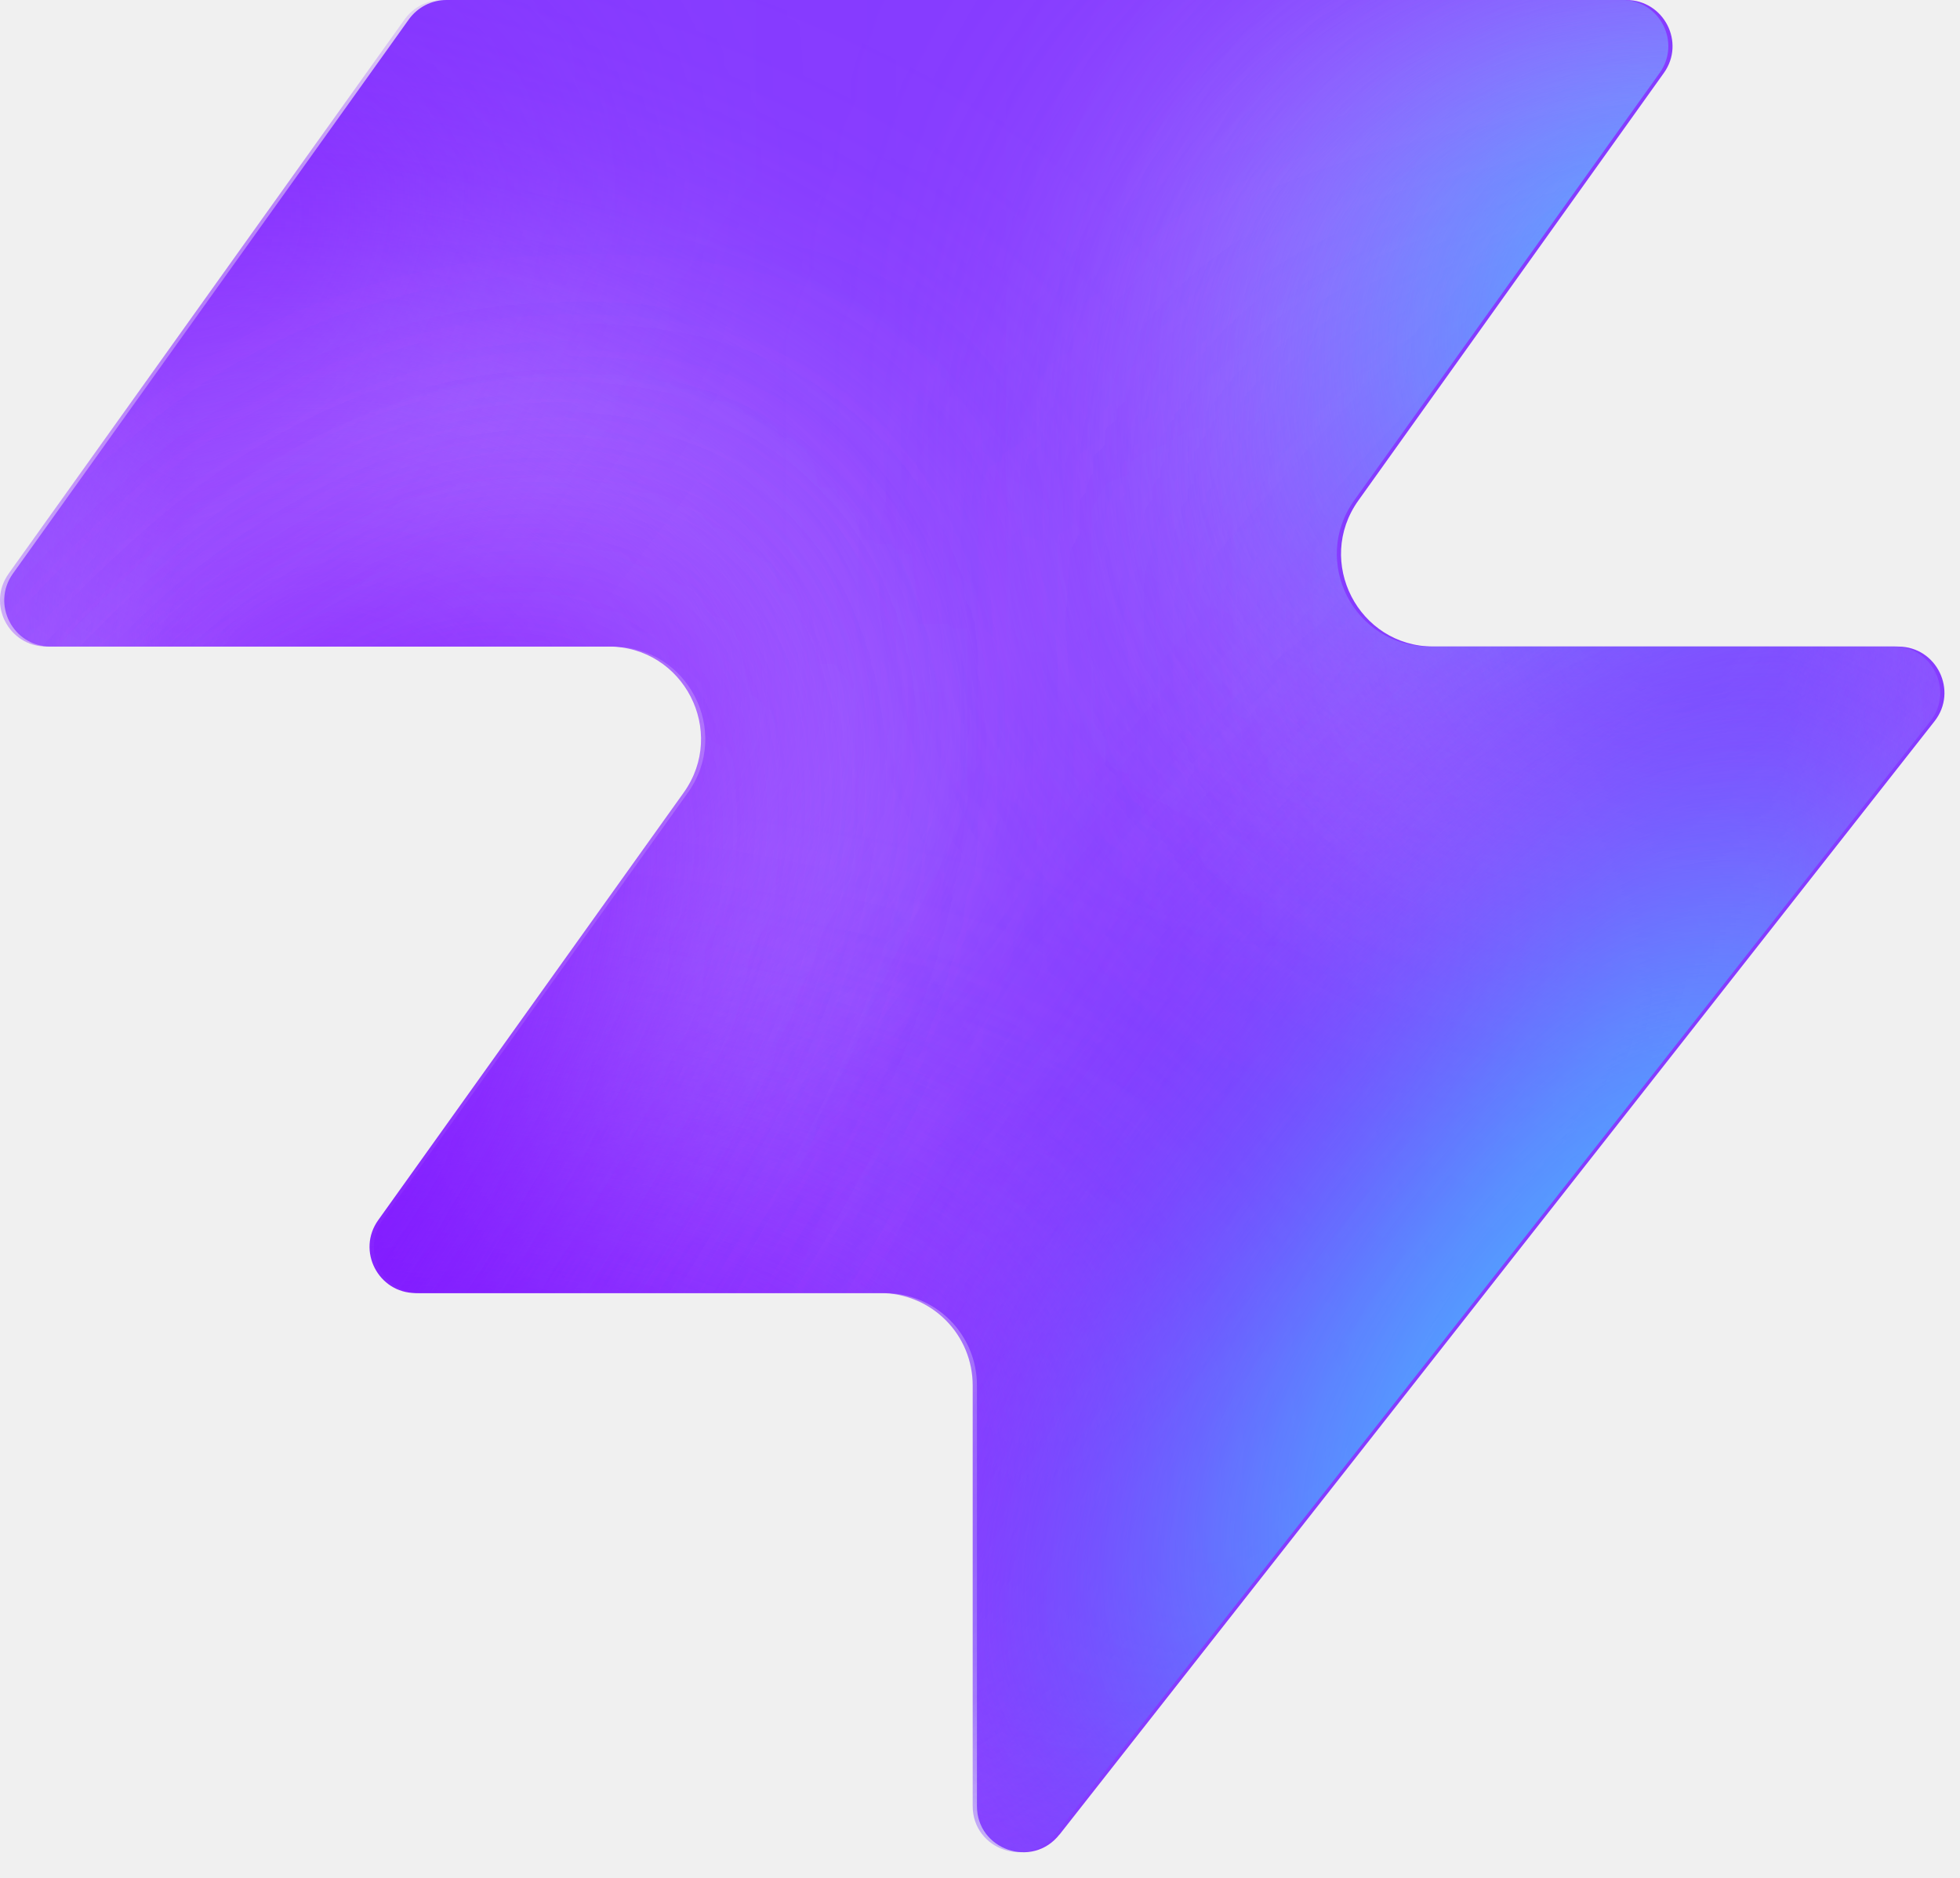
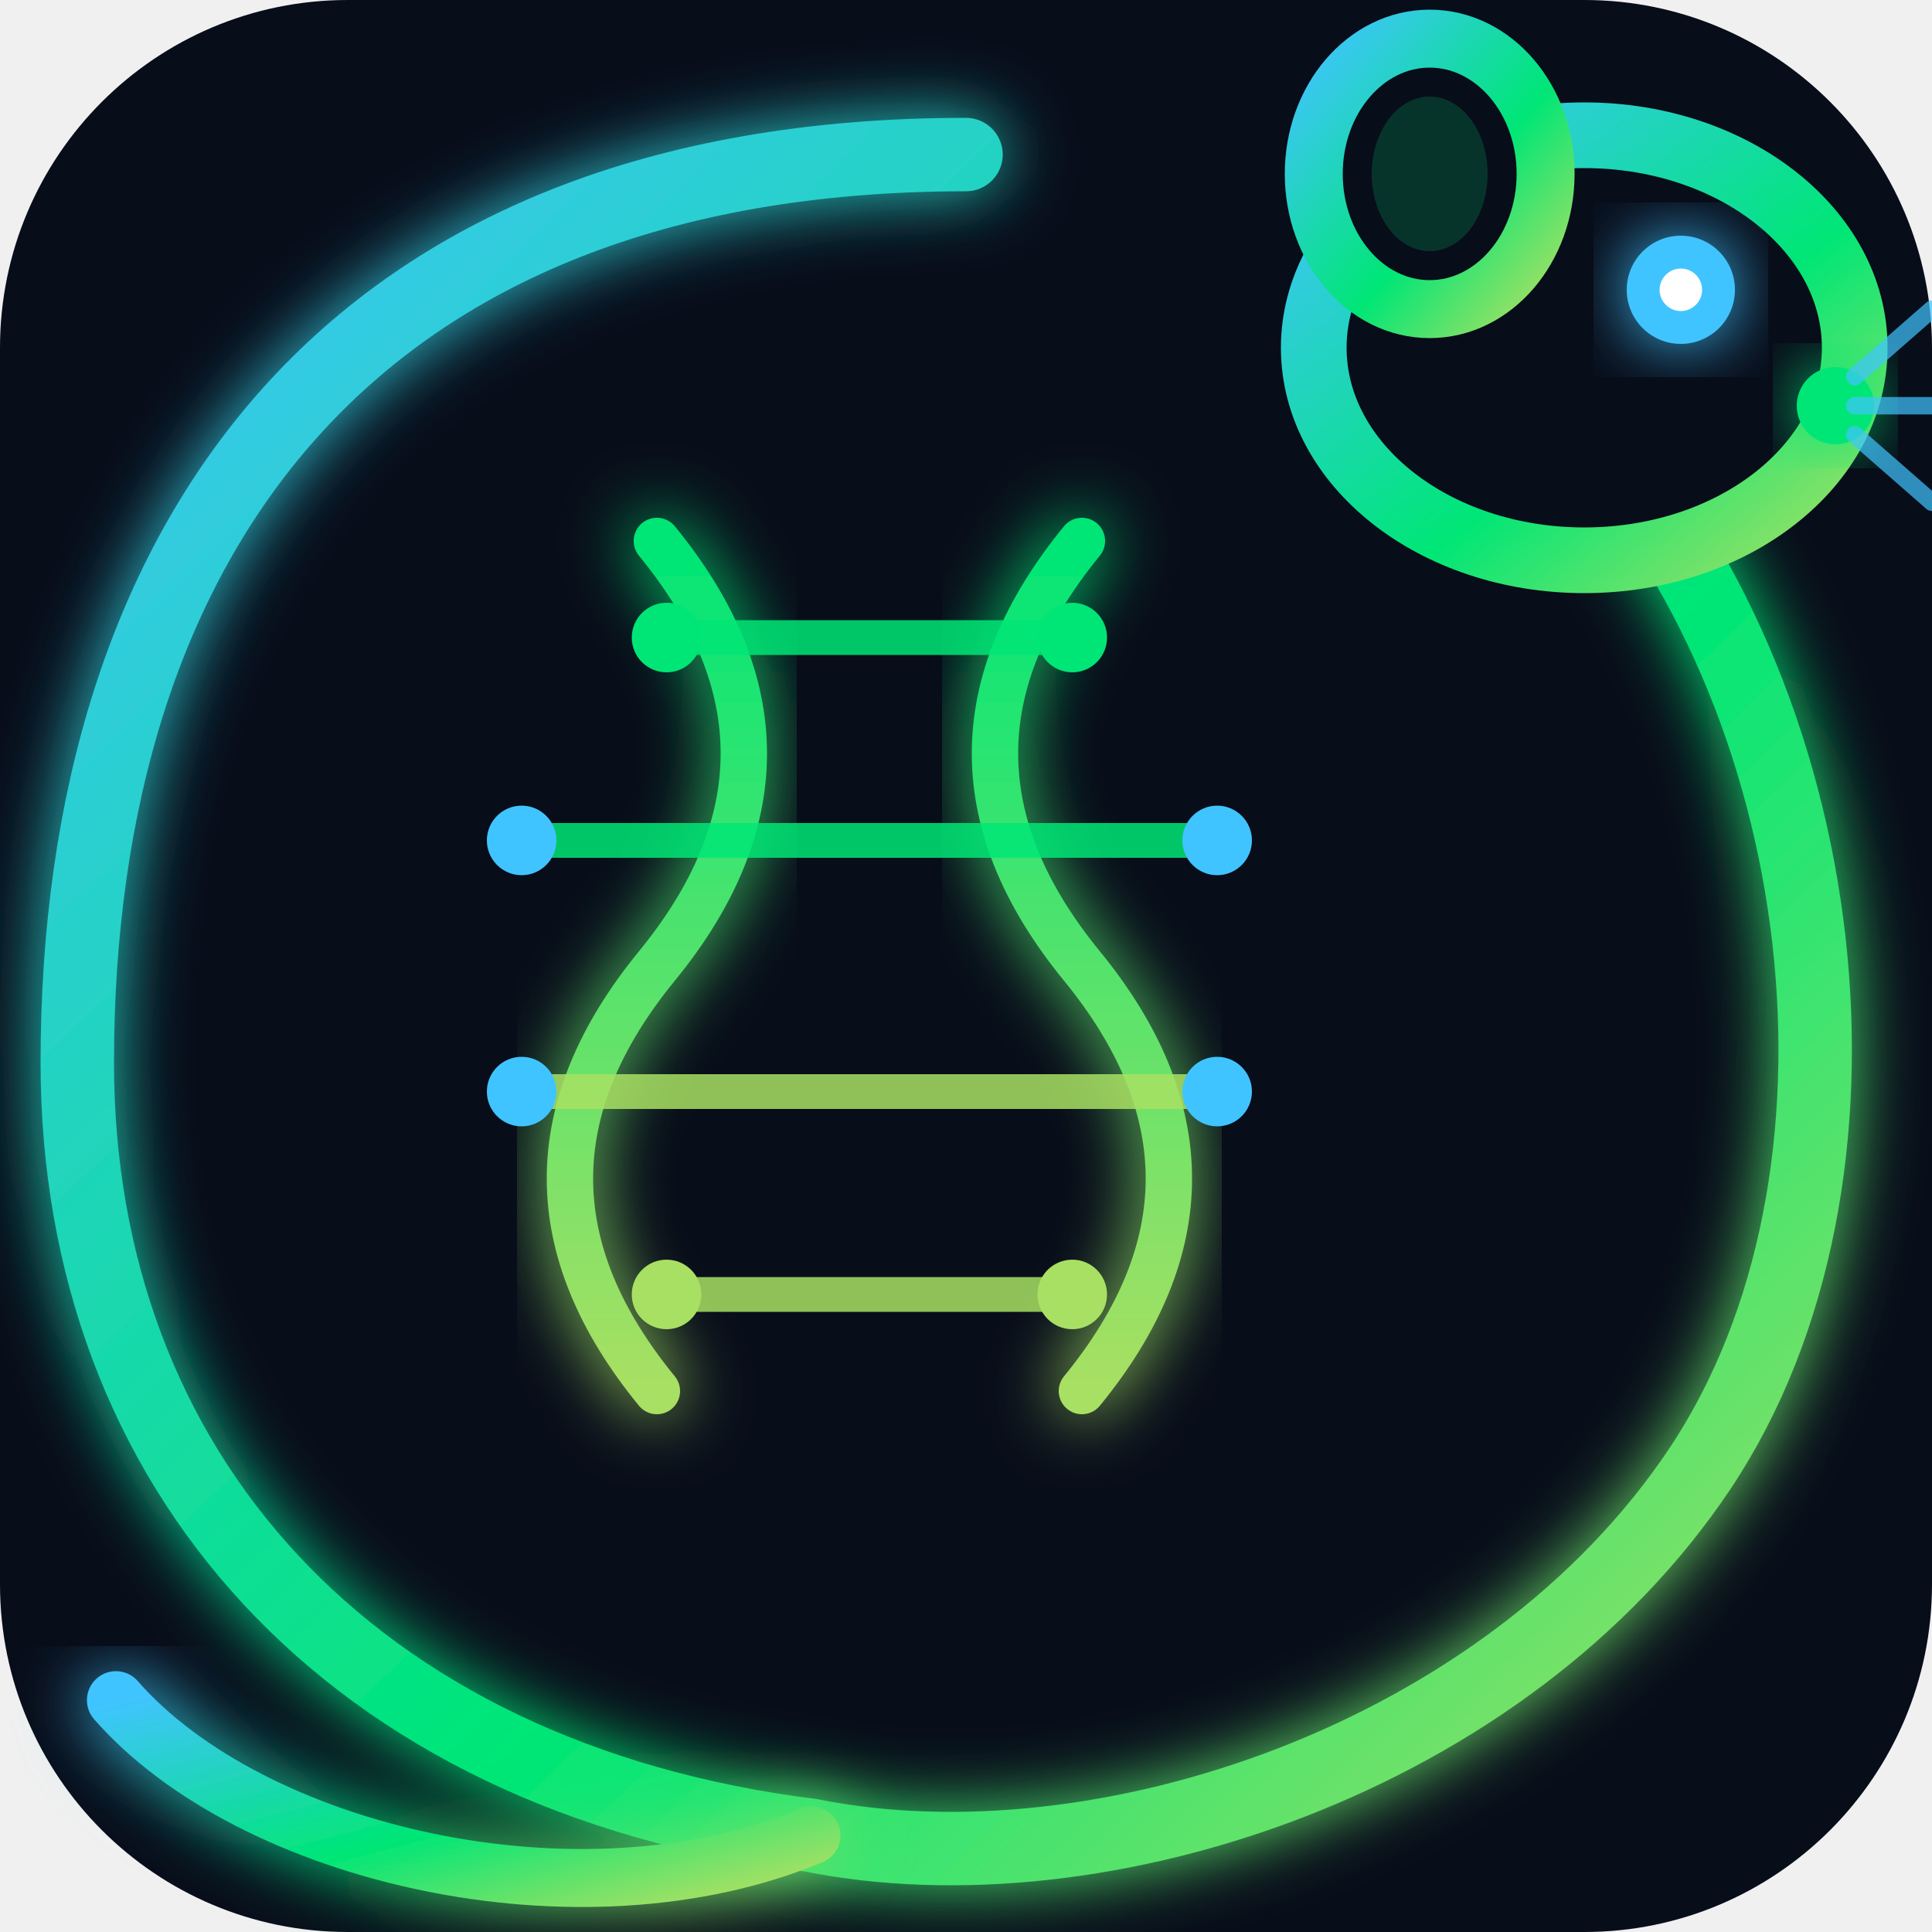
- <svg xmlns="http://www.w3.org/2000/svg" width="48" height="46" fill="none" viewBox="0 0 48 46">
-   <path fill="#863bff" d="M25.946 44.938c-.664.845-2.021.375-2.021-.698V33.937a2.26 2.26 0 0 0-2.262-2.262H10.287c-.92 0-1.456-1.04-.92-1.788l7.48-10.471c1.07-1.497 0-3.578-1.842-3.578H1.237c-.92 0-1.456-1.04-.92-1.788L10.013.474c.214-.297.556-.474.92-.474h28.894c.92 0 1.456 1.04.92 1.788l-7.48 10.471c-1.07 1.498 0 3.579 1.842 3.579h11.377c.943 0 1.473 1.088.89 1.83L25.947 44.94z" style="fill:#863bff;fill:color(display-p3 .525 .23 1);fill-opacity:1" />
-   <mask id="a" width="48" height="46" x="0" y="0" maskUnits="userSpaceOnUse" style="mask-type:alpha">
-     <path fill="#000" d="M25.842 44.938c-.664.844-2.021.375-2.021-.698V33.937a2.26 2.26 0 0 0-2.262-2.262H10.183c-.92 0-1.456-1.04-.92-1.788l7.48-10.471c1.07-1.498 0-3.579-1.842-3.579H1.133c-.92 0-1.456-1.04-.92-1.787L9.91.473c.214-.297.556-.474.92-.474h28.894c.92 0 1.456 1.04.92 1.788l-7.48 10.471c-1.07 1.498 0 3.578 1.842 3.578h11.377c.943 0 1.473 1.088.89 1.832L25.843 44.94z" style="fill:#000;fill-opacity:1" />
-   </mask>
-   <g mask="url(#a)">
-     <g filter="url(#b)">
-       <ellipse cx="5.508" cy="14.704" fill="#ede6ff" rx="5.508" ry="14.704" style="fill:#ede6ff;fill:color(display-p3 .927 .903 1);fill-opacity:1" transform="matrix(.00324 1 1 -.00324 -4.47 31.516)" />
-     </g>
-     <g filter="url(#c)">
-       <ellipse cx="10.399" cy="29.851" fill="#ede6ff" rx="10.399" ry="29.851" style="fill:#ede6ff;fill:color(display-p3 .927 .903 1);fill-opacity:1" transform="matrix(.00324 1 1 -.00324 -39.328 7.883)" />
-     </g>
-     <g filter="url(#d)">
-       <ellipse cx="5.508" cy="30.487" fill="#7e14ff" rx="5.508" ry="30.487" style="fill:#7e14ff;fill:color(display-p3 .492 .077 1);fill-opacity:1" transform="rotate(89.814 -25.913 -14.639)scale(1 -1)" />
-     </g>
-     <g filter="url(#e)">
-       <ellipse cx="5.508" cy="30.599" fill="#7e14ff" rx="5.508" ry="30.599" style="fill:#7e14ff;fill:color(display-p3 .492 .077 1);fill-opacity:1" transform="rotate(89.814 -32.644 -3.334)scale(1 -1)" />
-     </g>
-     <g filter="url(#f)">
-       <ellipse cx="5.508" cy="30.599" fill="#7e14ff" rx="5.508" ry="30.599" style="fill:#7e14ff;fill:color(display-p3 .492 .077 1);fill-opacity:1" transform="matrix(.00324 1 1 -.00324 -34.34 30.47)" />
-     </g>
-     <g filter="url(#g)">
-       <ellipse cx="14.072" cy="22.078" fill="#ede6ff" rx="14.072" ry="22.078" style="fill:#ede6ff;fill:color(display-p3 .927 .903 1);fill-opacity:1" transform="rotate(93.35 24.506 48.493)scale(-1 1)" />
-     </g>
-     <g filter="url(#h)">
-       <ellipse cx="3.47" cy="21.501" fill="#7e14ff" rx="3.47" ry="21.501" style="fill:#7e14ff;fill:color(display-p3 .492 .077 1);fill-opacity:1" transform="rotate(89.009 28.708 47.59)scale(-1 1)" />
-     </g>
-     <g filter="url(#i)">
-       <ellipse cx="3.47" cy="21.501" fill="#7e14ff" rx="3.47" ry="21.501" style="fill:#7e14ff;fill:color(display-p3 .492 .077 1);fill-opacity:1" transform="rotate(89.009 28.708 47.59)scale(-1 1)" />
-     </g>
-     <g filter="url(#j)">
-       <ellipse cx=".387" cy="8.972" fill="#7e14ff" rx="4.407" ry="29.108" style="fill:#7e14ff;fill:color(display-p3 .492 .077 1);fill-opacity:1" transform="rotate(39.51 .387 8.972)" />
-     </g>
-     <g filter="url(#k)">
-       <ellipse cx="47.523" cy="-6.092" fill="#7e14ff" rx="4.407" ry="29.108" style="fill:#7e14ff;fill:color(display-p3 .492 .077 1);fill-opacity:1" transform="rotate(37.892 47.523 -6.092)" />
-     </g>
-     <g filter="url(#l)">
-       <ellipse cx="41.412" cy="6.333" fill="#47bfff" rx="5.971" ry="9.665" style="fill:#47bfff;fill:color(display-p3 .28 .748 1);fill-opacity:1" transform="rotate(37.892 41.412 6.333)" />
-     </g>
-     <g filter="url(#m)">
-       <ellipse cx="-1.879" cy="38.332" fill="#7e14ff" rx="4.407" ry="29.108" style="fill:#7e14ff;fill:color(display-p3 .492 .077 1);fill-opacity:1" transform="rotate(37.892 -1.88 38.332)" />
-     </g>
-     <g filter="url(#n)">
-       <ellipse cx="-1.879" cy="38.332" fill="#7e14ff" rx="4.407" ry="29.108" style="fill:#7e14ff;fill:color(display-p3 .492 .077 1);fill-opacity:1" transform="rotate(37.892 -1.88 38.332)" />
-     </g>
-     <g filter="url(#o)">
-       <ellipse cx="35.651" cy="29.907" fill="#7e14ff" rx="4.407" ry="29.108" style="fill:#7e14ff;fill:color(display-p3 .492 .077 1);fill-opacity:1" transform="rotate(37.892 35.651 29.907)" />
-     </g>
-     <g filter="url(#p)">
-       <ellipse cx="38.418" cy="32.4" fill="#47bfff" rx="5.971" ry="15.297" style="fill:#47bfff;fill:color(display-p3 .28 .748 1);fill-opacity:1" transform="rotate(37.892 38.418 32.4)" />
-     </g>
-   </g>
+ <svg xmlns="http://www.w3.org/2000/svg" viewBox="0 0 100 100">
  <defs>
-     <filter id="b" width="60.045" height="41.654" x="-19.77" y="16.149" color-interpolation-filters="sRGB" filterUnits="userSpaceOnUse">
-       <feFlood flood-opacity="0" result="BackgroundImageFix" />
-       <feBlend in="SourceGraphic" in2="BackgroundImageFix" result="shape" />
-       <feGaussianBlur result="effect1_foregroundBlur_2002_17158" stdDeviation="7.659" />
-     </filter>
-     <filter id="c" width="90.34" height="51.437" x="-54.613" y="-7.533" color-interpolation-filters="sRGB" filterUnits="userSpaceOnUse">
-       <feFlood flood-opacity="0" result="BackgroundImageFix" />
-       <feBlend in="SourceGraphic" in2="BackgroundImageFix" result="shape" />
-       <feGaussianBlur result="effect1_foregroundBlur_2002_17158" stdDeviation="7.659" />
-     </filter>
-     <filter id="d" width="79.355" height="29.4" x="-49.64" y="2.03" color-interpolation-filters="sRGB" filterUnits="userSpaceOnUse">
-       <feFlood flood-opacity="0" result="BackgroundImageFix" />
-       <feBlend in="SourceGraphic" in2="BackgroundImageFix" result="shape" />
-       <feGaussianBlur result="effect1_foregroundBlur_2002_17158" stdDeviation="4.596" />
-     </filter>
-     <filter id="e" width="79.579" height="29.4" x="-45.045" y="20.029" color-interpolation-filters="sRGB" filterUnits="userSpaceOnUse">
-       <feFlood flood-opacity="0" result="BackgroundImageFix" />
-       <feBlend in="SourceGraphic" in2="BackgroundImageFix" result="shape" />
-       <feGaussianBlur result="effect1_foregroundBlur_2002_17158" stdDeviation="4.596" />
-     </filter>
-     <filter id="f" width="79.579" height="29.4" x="-43.513" y="21.178" color-interpolation-filters="sRGB" filterUnits="userSpaceOnUse">
-       <feFlood flood-opacity="0" result="BackgroundImageFix" />
-       <feBlend in="SourceGraphic" in2="BackgroundImageFix" result="shape" />
-       <feGaussianBlur result="effect1_foregroundBlur_2002_17158" stdDeviation="4.596" />
-     </filter>
-     <filter id="g" width="74.749" height="58.852" x="15.756" y="-17.901" color-interpolation-filters="sRGB" filterUnits="userSpaceOnUse">
-       <feFlood flood-opacity="0" result="BackgroundImageFix" />
-       <feBlend in="SourceGraphic" in2="BackgroundImageFix" result="shape" />
-       <feGaussianBlur result="effect1_foregroundBlur_2002_17158" stdDeviation="7.659" />
-     </filter>
-     <filter id="h" width="61.377" height="25.362" x="23.548" y="2.284" color-interpolation-filters="sRGB" filterUnits="userSpaceOnUse">
-       <feFlood flood-opacity="0" result="BackgroundImageFix" />
-       <feBlend in="SourceGraphic" in2="BackgroundImageFix" result="shape" />
-       <feGaussianBlur result="effect1_foregroundBlur_2002_17158" stdDeviation="4.596" />
-     </filter>
-     <filter id="i" width="61.377" height="25.362" x="23.548" y="2.284" color-interpolation-filters="sRGB" filterUnits="userSpaceOnUse">
-       <feFlood flood-opacity="0" result="BackgroundImageFix" />
-       <feBlend in="SourceGraphic" in2="BackgroundImageFix" result="shape" />
-       <feGaussianBlur result="effect1_foregroundBlur_2002_17158" stdDeviation="4.596" />
-     </filter>
-     <filter id="j" width="56.045" height="63.649" x="-27.636" y="-22.853" color-interpolation-filters="sRGB" filterUnits="userSpaceOnUse">
-       <feFlood flood-opacity="0" result="BackgroundImageFix" />
-       <feBlend in="SourceGraphic" in2="BackgroundImageFix" result="shape" />
-       <feGaussianBlur result="effect1_foregroundBlur_2002_17158" stdDeviation="4.596" />
-     </filter>
-     <filter id="k" width="54.814" height="64.646" x="20.116" y="-38.415" color-interpolation-filters="sRGB" filterUnits="userSpaceOnUse">
-       <feFlood flood-opacity="0" result="BackgroundImageFix" />
-       <feBlend in="SourceGraphic" in2="BackgroundImageFix" result="shape" />
-       <feGaussianBlur result="effect1_foregroundBlur_2002_17158" stdDeviation="4.596" />
-     </filter>
-     <filter id="l" width="33.541" height="35.313" x="24.641" y="-11.323" color-interpolation-filters="sRGB" filterUnits="userSpaceOnUse">
-       <feFlood flood-opacity="0" result="BackgroundImageFix" />
-       <feBlend in="SourceGraphic" in2="BackgroundImageFix" result="shape" />
-       <feGaussianBlur result="effect1_foregroundBlur_2002_17158" stdDeviation="4.596" />
-     </filter>
-     <filter id="m" width="54.814" height="64.646" x="-29.286" y="6.009" color-interpolation-filters="sRGB" filterUnits="userSpaceOnUse">
-       <feFlood flood-opacity="0" result="BackgroundImageFix" />
-       <feBlend in="SourceGraphic" in2="BackgroundImageFix" result="shape" />
-       <feGaussianBlur result="effect1_foregroundBlur_2002_17158" stdDeviation="4.596" />
-     </filter>
-     <filter id="n" width="54.814" height="64.646" x="-29.286" y="6.009" color-interpolation-filters="sRGB" filterUnits="userSpaceOnUse">
-       <feFlood flood-opacity="0" result="BackgroundImageFix" />
-       <feBlend in="SourceGraphic" in2="BackgroundImageFix" result="shape" />
-       <feGaussianBlur result="effect1_foregroundBlur_2002_17158" stdDeviation="4.596" />
-     </filter>
-     <filter id="o" width="54.814" height="64.646" x="8.244" y="-2.416" color-interpolation-filters="sRGB" filterUnits="userSpaceOnUse">
-       <feFlood flood-opacity="0" result="BackgroundImageFix" />
-       <feBlend in="SourceGraphic" in2="BackgroundImageFix" result="shape" />
-       <feGaussianBlur result="effect1_foregroundBlur_2002_17158" stdDeviation="4.596" />
-     </filter>
-     <filter id="p" width="39.409" height="43.623" x="18.713" y="10.588" color-interpolation-filters="sRGB" filterUnits="userSpaceOnUse">
-       <feFlood flood-opacity="0" result="BackgroundImageFix" />
-       <feBlend in="SourceGraphic" in2="BackgroundImageFix" result="shape" />
-       <feGaussianBlur result="effect1_foregroundBlur_2002_17158" stdDeviation="4.596" />
+     <linearGradient id="rg" x1="0%" y1="0%" x2="100%" y2="100%">
+       <stop offset="0%" stop-color="#40c4ff" />
+       <stop offset="60%" stop-color="#00e676" />
+       <stop offset="100%" stop-color="#a8e063" />
+     </linearGradient>
+     <linearGradient id="dg" x1="0%" y1="0%" x2="0%" y2="100%">
+       <stop offset="0%" stop-color="#00e676" />
+       <stop offset="100%" stop-color="#a8e063" />
+     </linearGradient>
+     <filter id="gl" x="-30%" y="-30%" width="160%" height="160%">
+       <feGaussianBlur stdDeviation="1.8" result="blur" />
+       <feMerge>
+         <feMergeNode in="blur" />
+         <feMergeNode in="SourceGraphic" />
+       </feMerge>
    </filter>
  </defs>
+   <rect width="100" height="100" rx="18" fill="#080d1a" />
+   <path d="M50 8 C18 8, 4 28, 4 55 C4 76, 18 92, 42 95 C57 98, 78 91, 88 76 C98 61, 95 36, 82 22" fill="none" stroke="url(#rg)" stroke-width="3.8" stroke-linecap="round" filter="url(#gl)" />
+   <ellipse cx="82" cy="18" rx="14" ry="11" fill="#080d1a" stroke="url(#rg)" stroke-width="3.4" />
+   <ellipse cx="74" cy="9" rx="6" ry="7" fill="#080d1a" stroke="url(#rg)" stroke-width="3" />
+   <ellipse cx="74" cy="9" rx="3" ry="4" fill="rgba(0,230,118,0.18)" />
+   <circle cx="87" cy="15" r="2.8" fill="#40c4ff" filter="url(#gl)" />
+   <circle cx="87" cy="15" r="1.1" fill="white" />
+   <circle cx="95" cy="21" r="2" fill="#00e676" filter="url(#gl)" />
+   <line x1="96" y1="19.5" x2="100" y2="16" stroke="#40c4ff" stroke-width="0.9" opacity="0.7" stroke-linecap="round" />
+   <line x1="96" y1="21" x2="100" y2="21" stroke="#40c4ff" stroke-width="0.9" opacity="0.7" stroke-linecap="round" />
+   <line x1="96" y1="22.5" x2="100" y2="26" stroke="#40c4ff" stroke-width="0.9" opacity="0.7" stroke-linecap="round" />
+   <path d="M42 95 C30 100, 13 96, 6 88" fill="none" stroke="url(#rg)" stroke-width="3" stroke-linecap="round" filter="url(#gl)" />
+   <path d="M34 28 Q43 39, 34 50 Q25 61, 34 72" fill="none" stroke="url(#dg)" stroke-width="2.4" stroke-linecap="round" filter="url(#gl)" />
+   <path d="M56 28 Q47 39, 56 50 Q65 61, 56 72" fill="none" stroke="url(#dg)" stroke-width="2.4" stroke-linecap="round" filter="url(#gl)" />
+   <line x1="34.5" y1="33" x2="55.5" y2="33" stroke="#00e676" stroke-width="1.8" opacity="0.85" stroke-linecap="round" />
+   <line x1="27" y1="43.5" x2="63" y2="43.5" stroke="#00e676" stroke-width="1.8" opacity="0.85" stroke-linecap="round" />
+   <line x1="27" y1="56.5" x2="63" y2="56.5" stroke="#a8e063" stroke-width="1.8" opacity="0.85" stroke-linecap="round" />
+   <line x1="34.5" y1="67" x2="55.5" y2="67" stroke="#a8e063" stroke-width="1.8" opacity="0.85" stroke-linecap="round" />
+   <circle cx="34.5" cy="33" r="1.8" fill="#00e676" />
+   <circle cx="55.5" cy="33" r="1.8" fill="#00e676" />
+   <circle cx="27" cy="43.5" r="1.8" fill="#40c4ff" />
+   <circle cx="63" cy="43.5" r="1.8" fill="#40c4ff" />
+   <circle cx="27" cy="56.5" r="1.8" fill="#40c4ff" />
+   <circle cx="63" cy="56.5" r="1.8" fill="#40c4ff" />
+   <circle cx="34.5" cy="67" r="1.8" fill="#a8e063" />
+   <circle cx="55.5" cy="67" r="1.8" fill="#a8e063" />
</svg>
